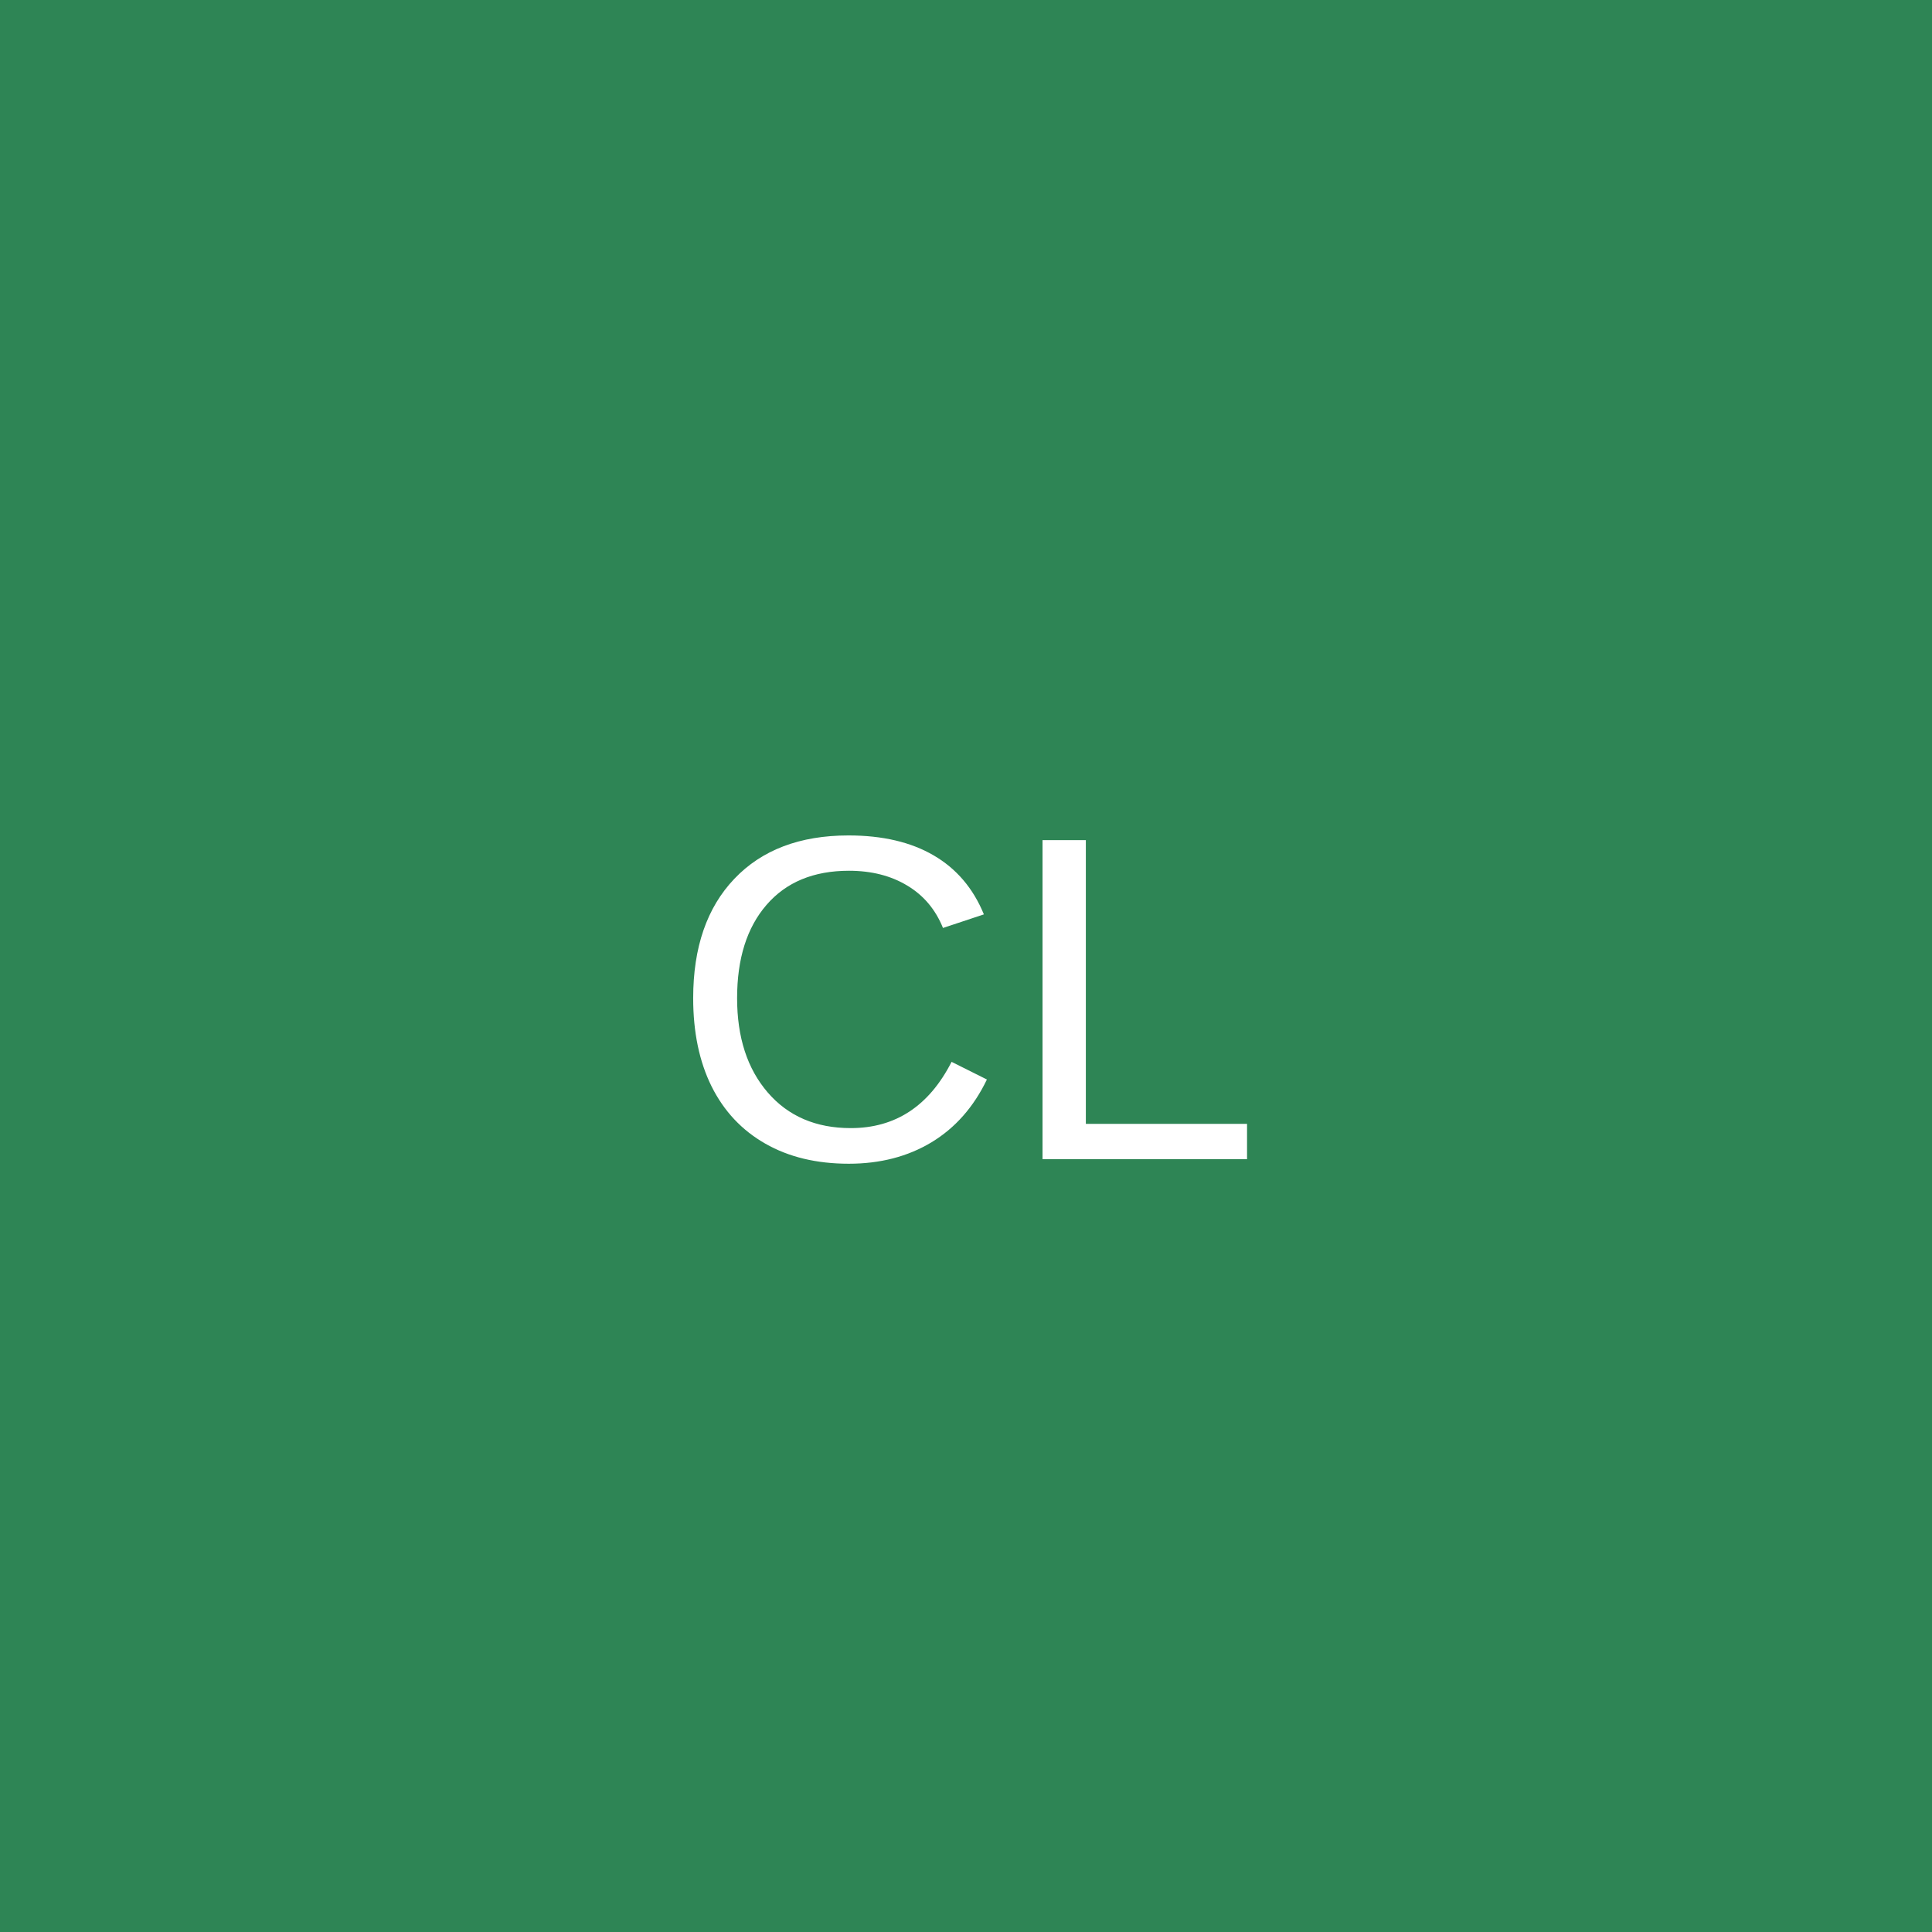
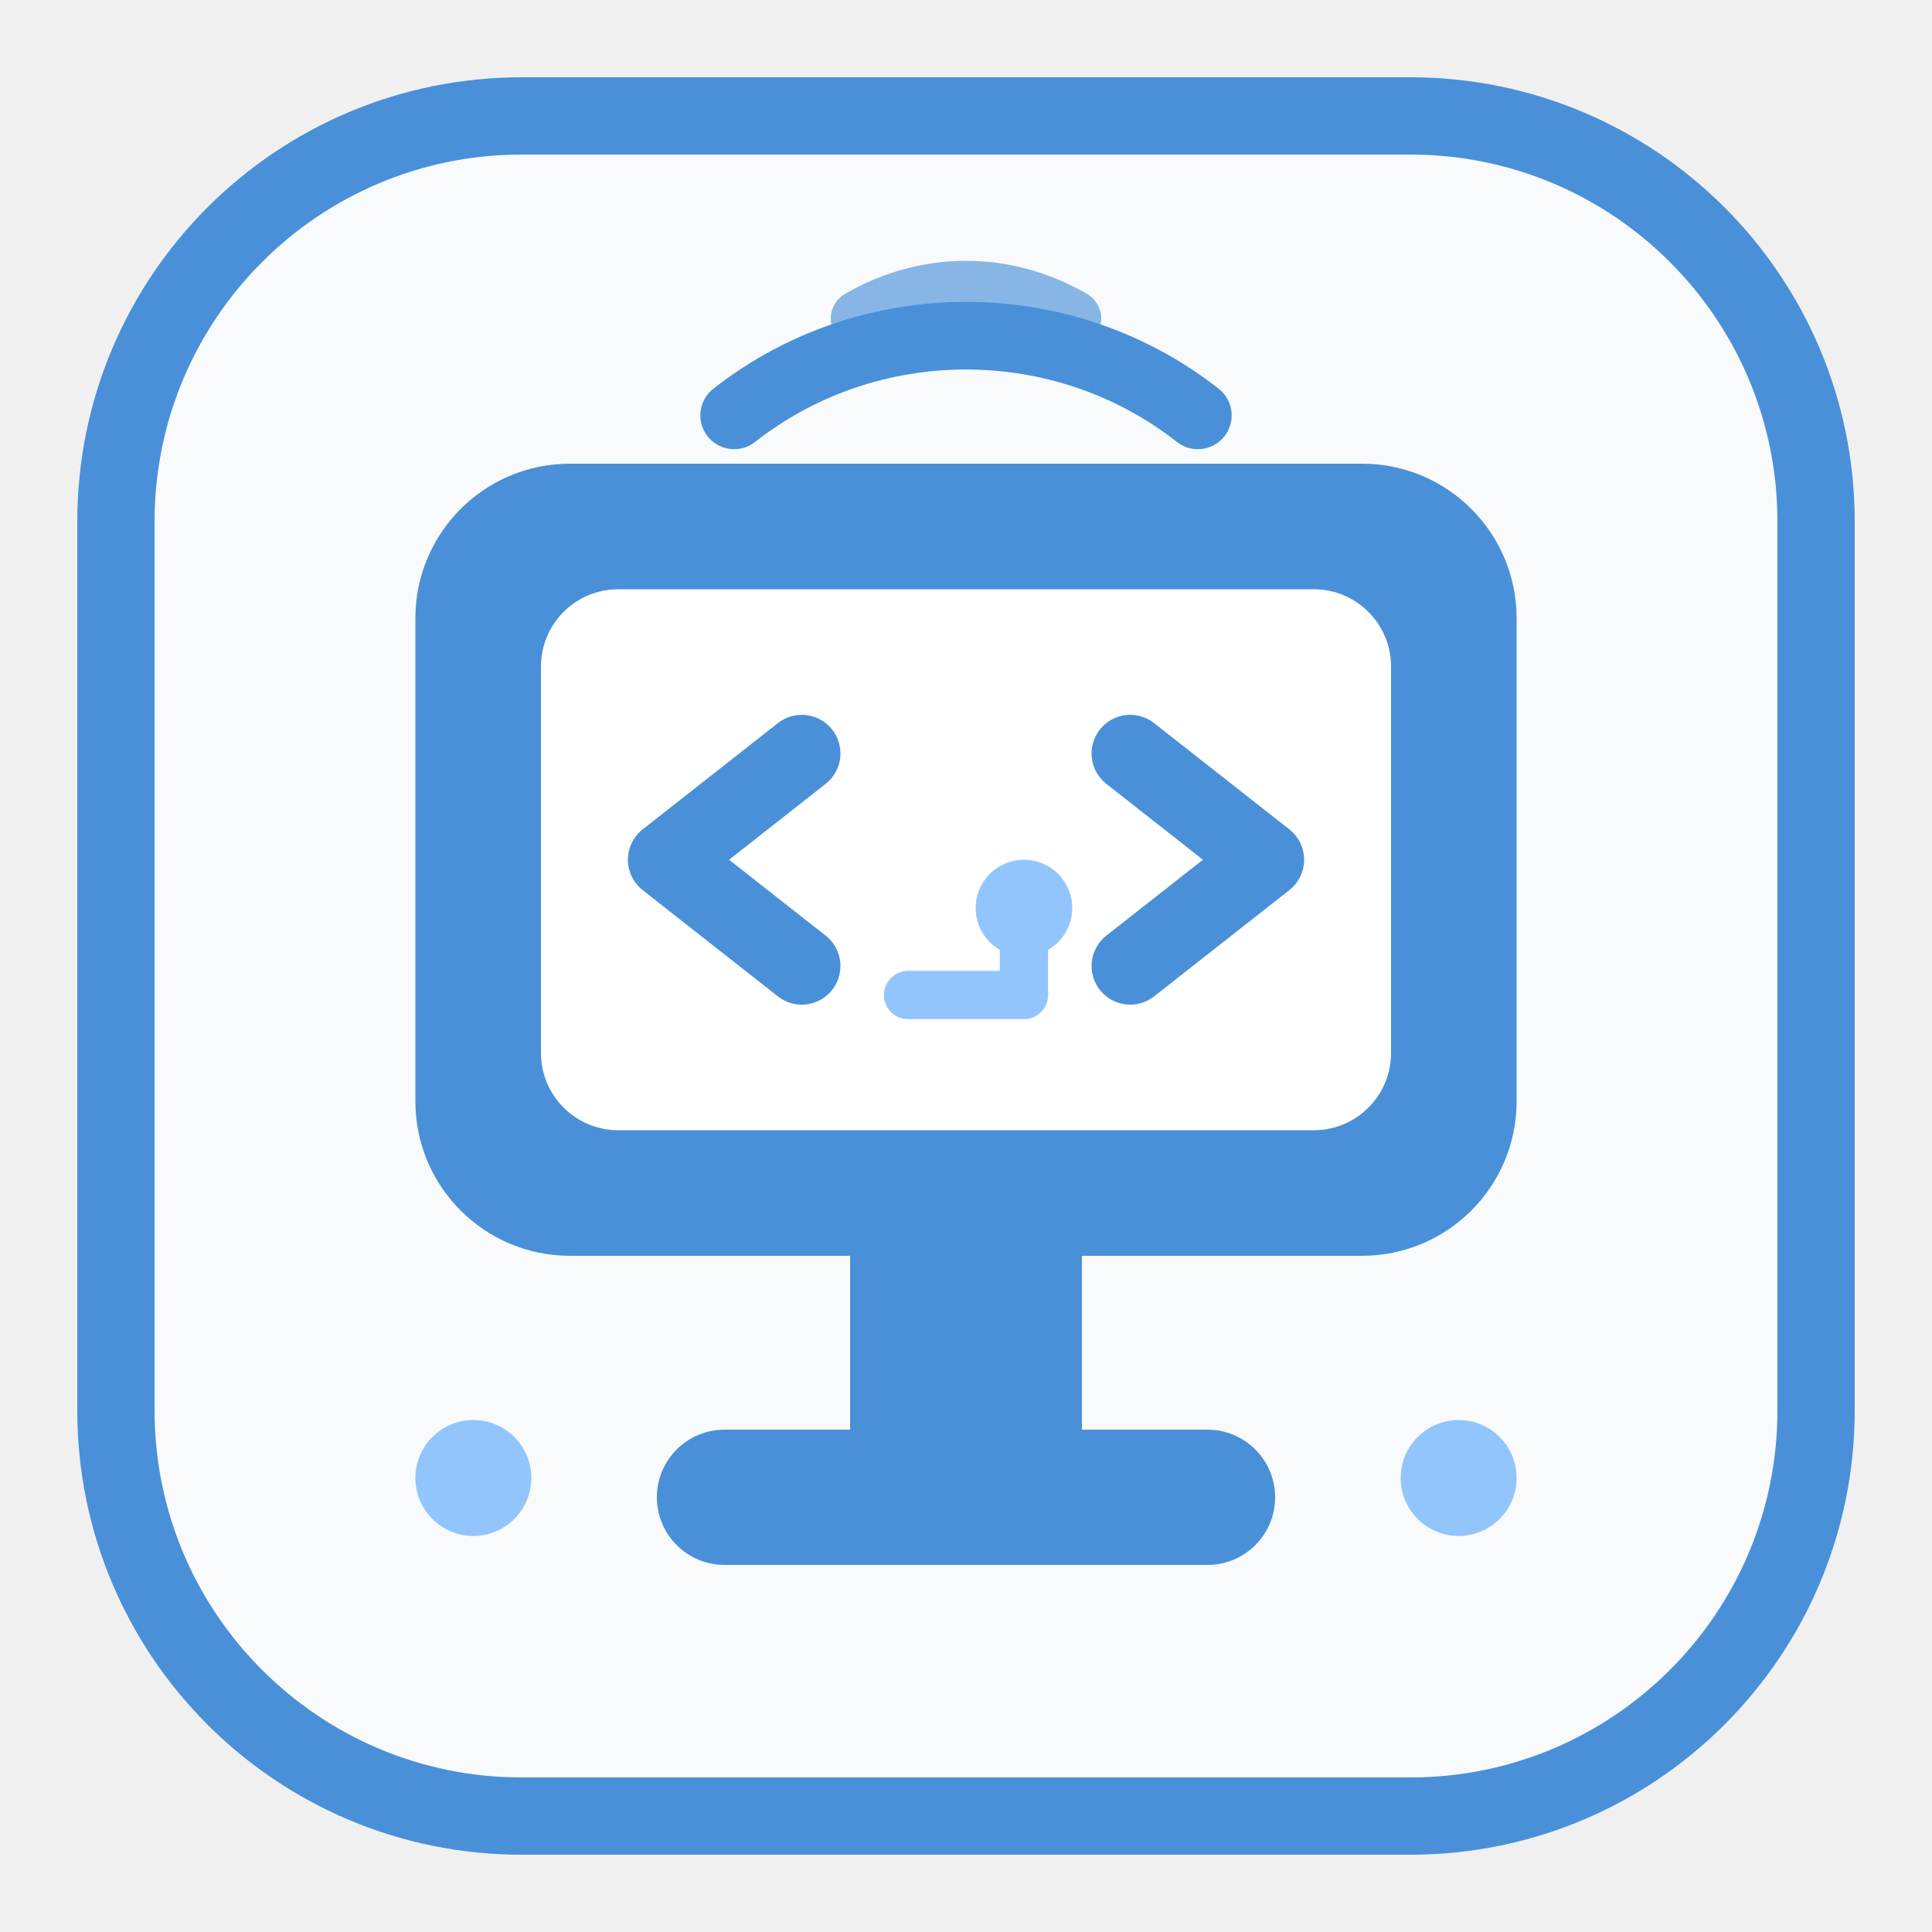
- <svg xmlns="http://www.w3.org/2000/svg" viewBox="0 0 200 200">
-   <rect width="200" height="200" fill="#2e8555" />
-   <text x="100" y="120" font-family="Arial, sans-serif" font-size="48" fill="white" text-anchor="middle">CL</text>
+ <svg xmlns="http://www.w3.org/2000/svg" width="200" height="200" viewBox="0 0 200 200" fill="none" role="img" aria-labelledby="title desc">
+   <rect x="12" y="12" width="176" height="176" rx="42" fill="#F8FAFC" />
+   <rect x="12" y="12" width="176" height="176" rx="42" stroke="#4A90D9" stroke-width="8" />
+   <rect x="43" y="48" width="114" height="82" rx="16" fill="#4A90D9" />
+   <rect x="56" y="61" width="88" height="56" rx="8" fill="#FFFFFF" />
+   <path d="M83 78L69 89L83 100" stroke="#4A90D9" stroke-width="8" stroke-linecap="round" stroke-linejoin="round" />
+   <path d="M117 78L131 89L117 100" stroke="#4A90D9" stroke-width="8" stroke-linecap="round" stroke-linejoin="round" />
+   <path d="M94 103H106V94" stroke="#93C5FD" stroke-width="5" stroke-linecap="round" stroke-linejoin="round" />
+   <circle cx="106" cy="94" r="5" fill="#93C5FD" />
+   <path d="M88 130H112V151H88V130Z" fill="#4A90D9" />
+   <rect x="68" y="148" width="64" height="14" rx="7" fill="#4A90D9" />
+   <path d="M76 43C90 32 110 32 124 43" stroke="#4A90D9" stroke-width="7" stroke-linecap="round" />
+   <path d="M89 33C96 29 104 29 111 33" stroke="#4A90D9" stroke-width="6" stroke-linecap="round" opacity="0.65" />
+   <circle cx="49" cy="153" r="6" fill="#93C5FD" />
+   <circle cx="151" cy="153" r="6" fill="#93C5FD" />
</svg>
